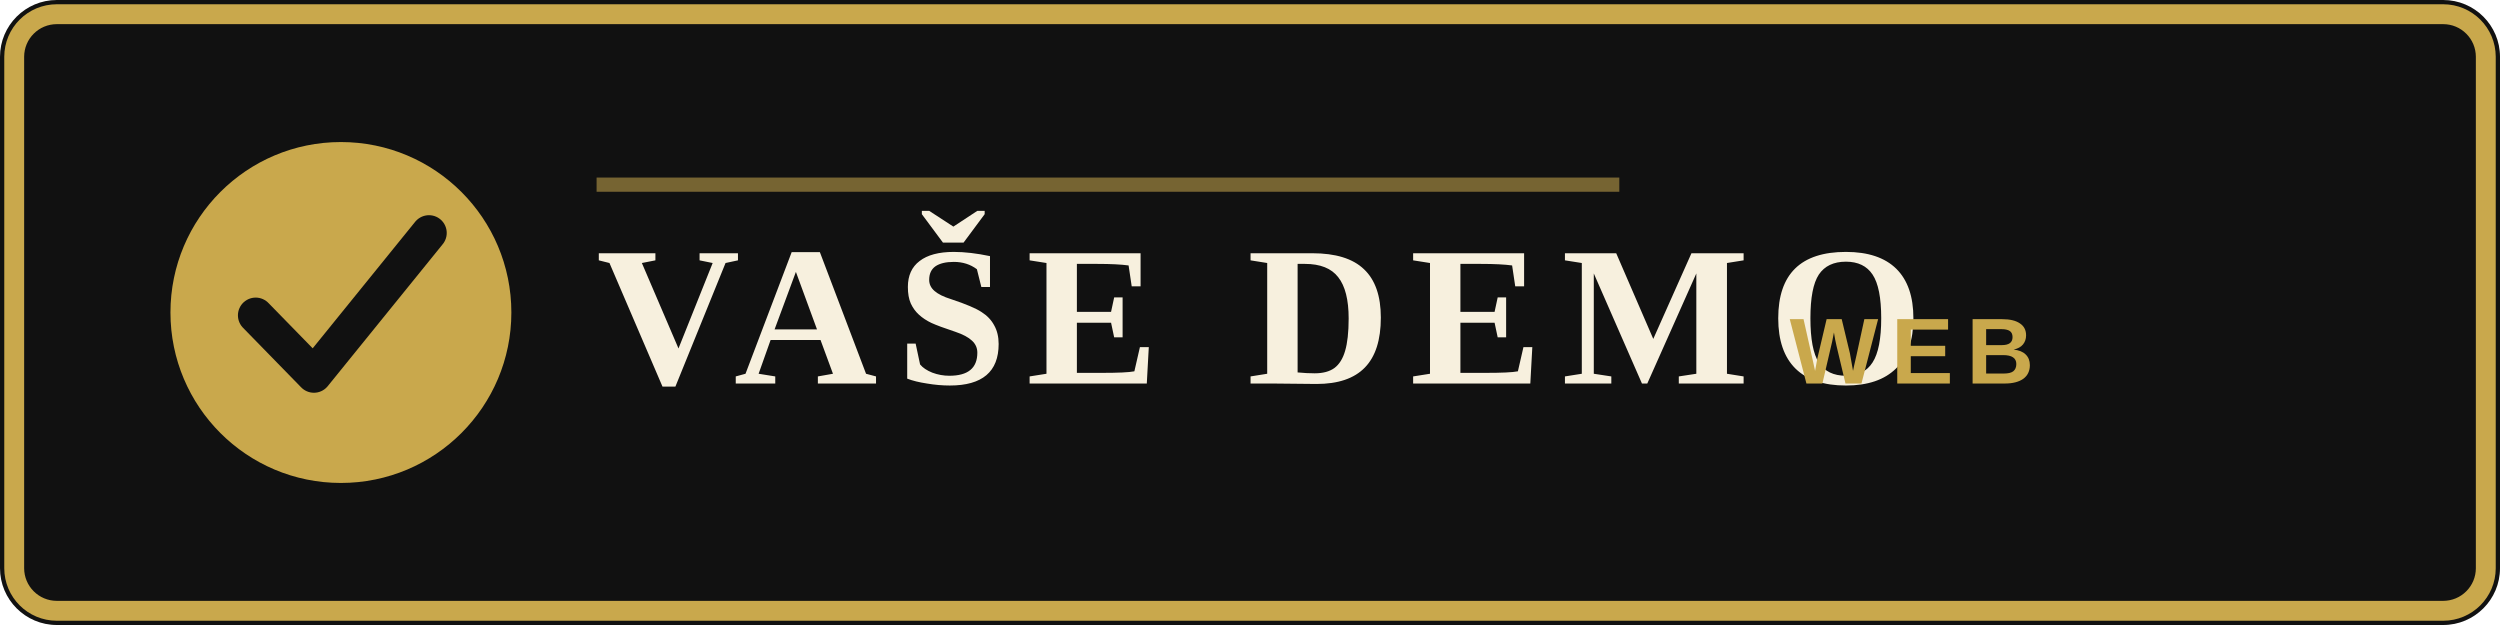
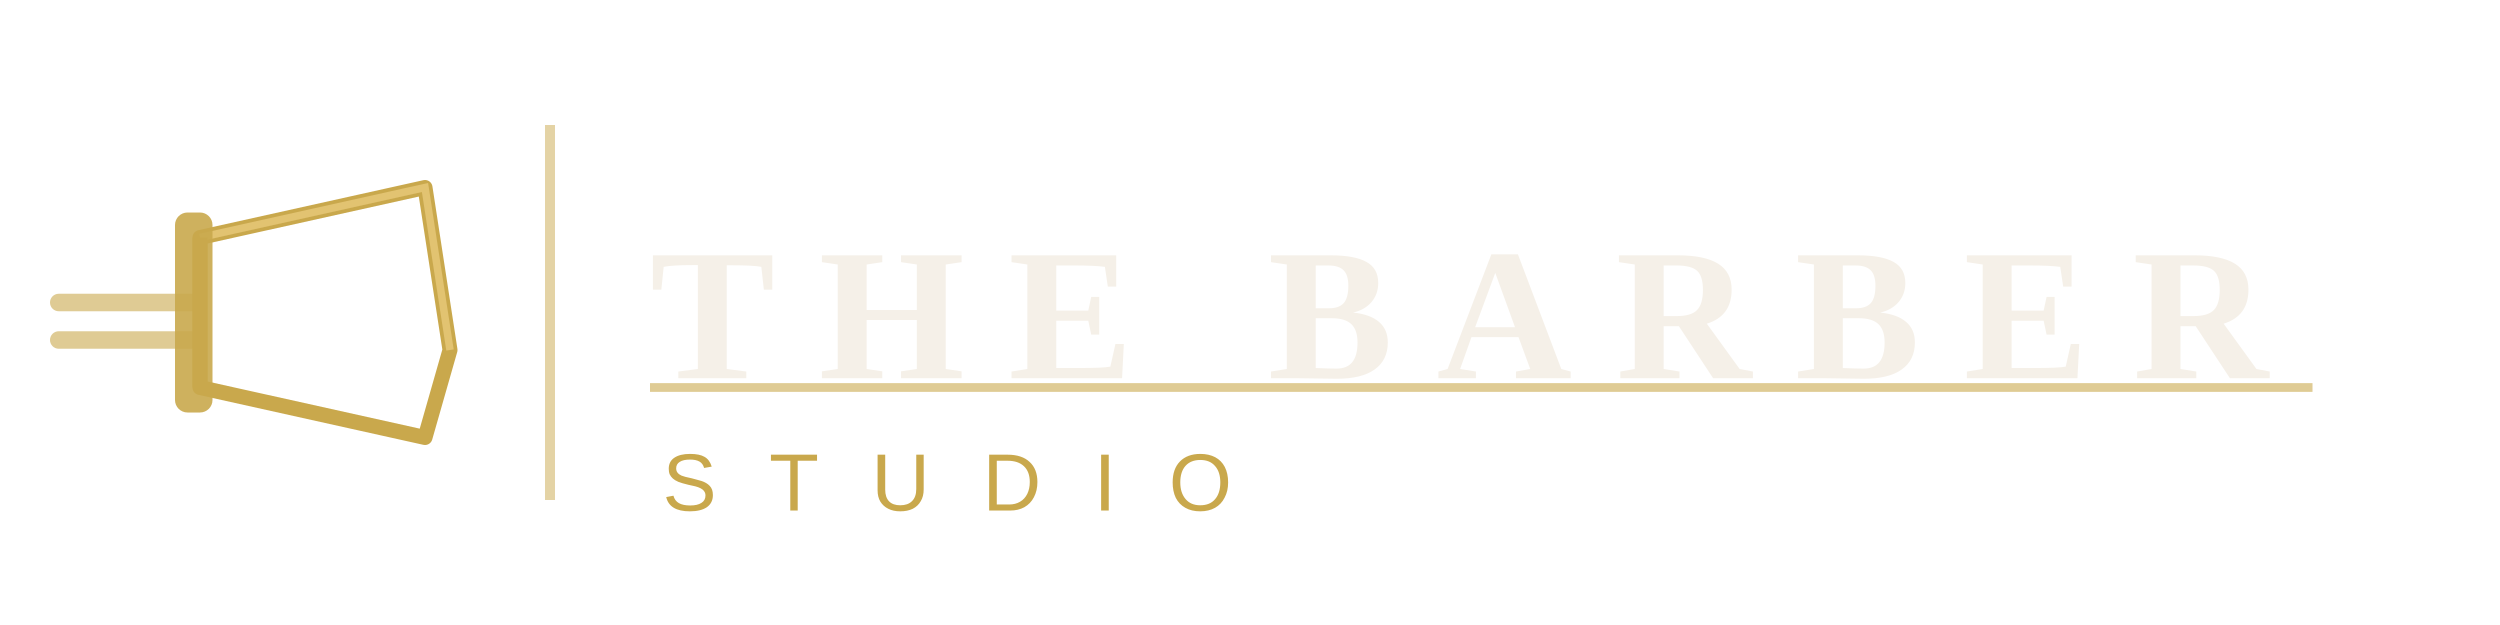
- <svg xmlns="http://www.w3.org/2000/svg" width="176" height="44" viewBox="0 0 176 44" role="img" aria-labelledby="title">
-   <rect width="176" height="44" rx="4" fill="#111111" />
-   <rect x="1" y="1" width="174" height="42" rx="3" fill="none" stroke="#C9A84C" stroke-width="1.4" />
-   <circle cx="24" cy="22" r="12" fill="#C9A84C" />
-   <path d="M18 22.2l4.1 4.2 8.1-10" fill="none" stroke="#111111" stroke-width="2.5" stroke-linecap="round" stroke-linejoin="round" />
-   <path d="M42 13h72" stroke="#C9A84C" stroke-width="1" opacity=".55" />
-   <text x="42" y="27" fill="#F7F0DE" font-family="Georgia, 'Times New Roman', serif" font-size="14" font-weight="700" letter-spacing="1.35">VAŠE DEMO</text>
-   <text x="126" y="27" fill="#C9A84C" font-family="Arial, sans-serif" font-size="6.6" font-weight="700" letter-spacing=".9">WEB</text>
+ <svg xmlns="http://www.w3.org/2000/svg" width="200" height="50" viewBox="0 0 200 50" role="img" aria-labelledby="barber-logo-title">
+   <g transform="translate(4, 7)">
+     <rect x="0" y="16.5" width="12" height="1.4" rx="0.7" fill="#C9A84C" opacity="0.6" />
+     <rect x="0" y="19.5" width="12" height="1.4" rx="0.7" fill="#C9A84C" opacity="0.6" />
+     <path d="M12 12 L30 8 L32 21 L30 28 L12 24 Z" fill="none" stroke="#C9A84C" stroke-width="1.2" stroke-linejoin="round" />
+     <path d="M12 12 L30 8 L32 21" fill="none" stroke="#E8C97A" stroke-width="0.6" opacity="0.8" />
+     <line x1="12" y1="12" x2="12" y2="24" stroke="#C9A84C" stroke-width="1.2" />
+     <rect x="10" y="10" width="3" height="16" rx="1" fill="#C9A84C" opacity="0.9" />
+   </g>
+   <line x1="44" y1="10" x2="44" y2="40" stroke="#C9A84C" stroke-width="0.8" opacity="0.5" />
+   <text x="52" y="26" fill="#F5F0E8" font-family="Georgia, 'Times New Roman', serif" font-size="15" font-weight="700" letter-spacing="3.5" dominant-baseline="middle">THE BARBER</text>
+   <line x1="52" y1="31" x2="185" y2="31" stroke="#C9A84C" stroke-width="0.7" opacity="0.6" />
+   <text x="53" y="39" fill="#C9A84C" font-family="Arial, Helvetica, sans-serif" font-size="6.5" font-weight="400" letter-spacing="4.2" dominant-baseline="middle">STUDIO</text>
</svg>
